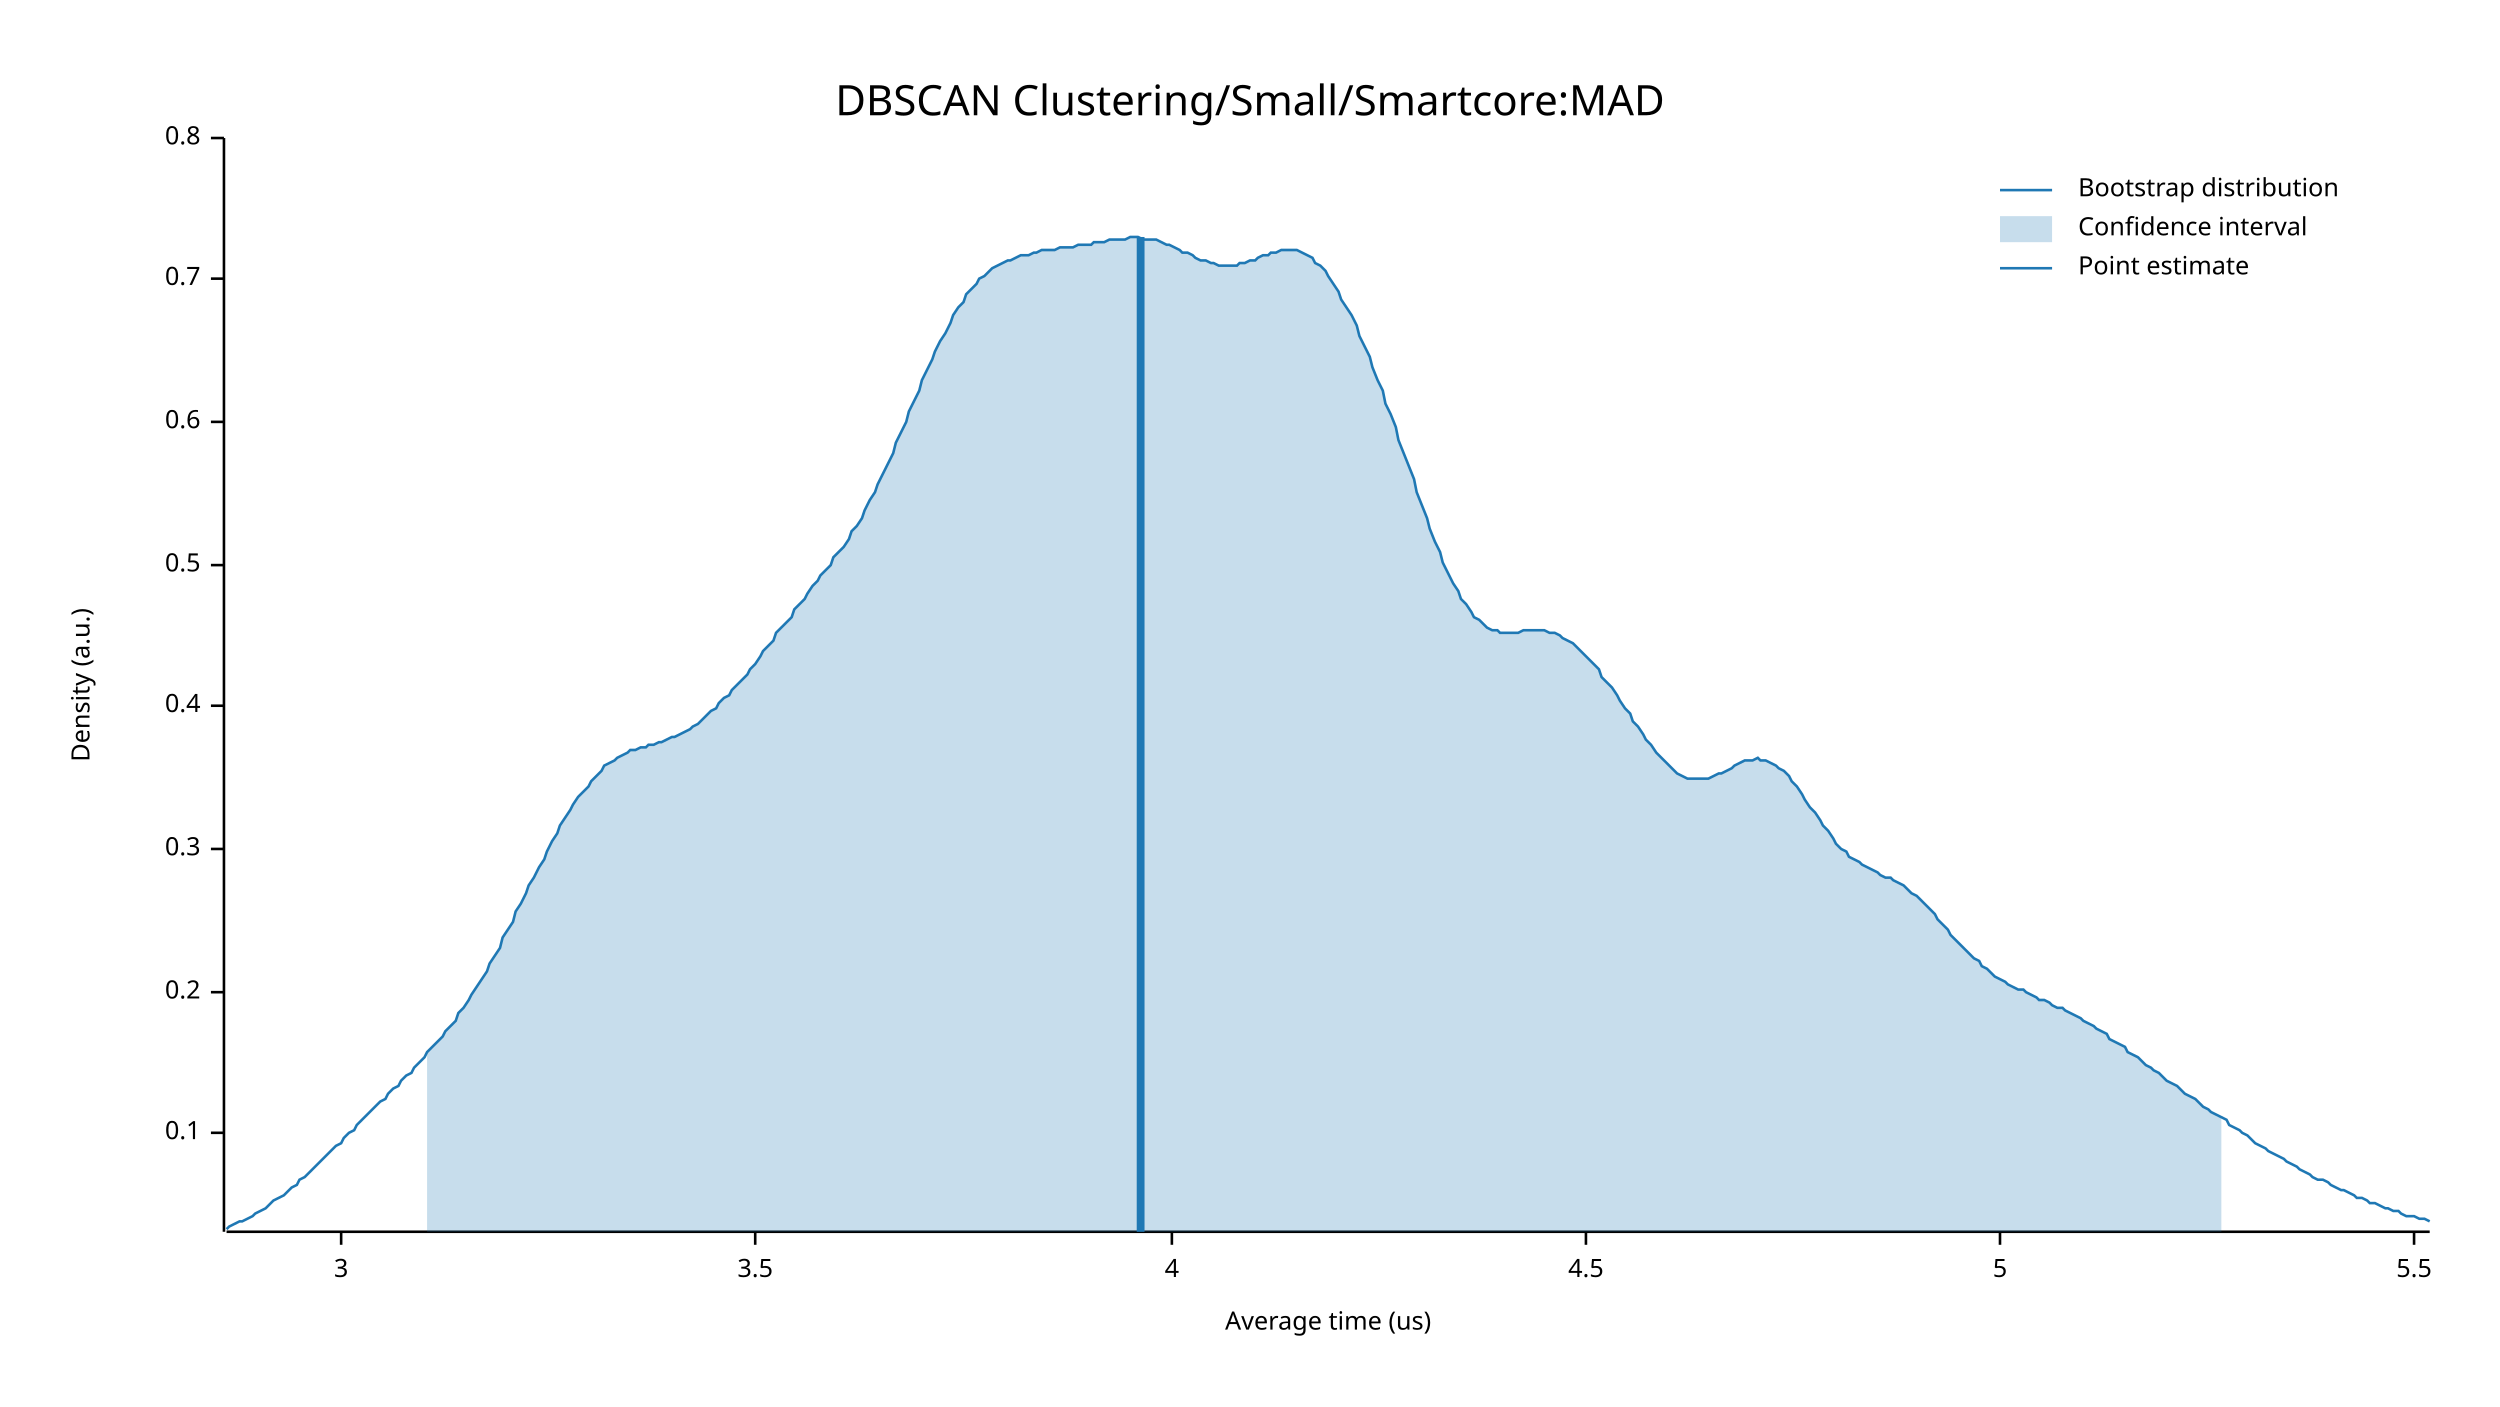
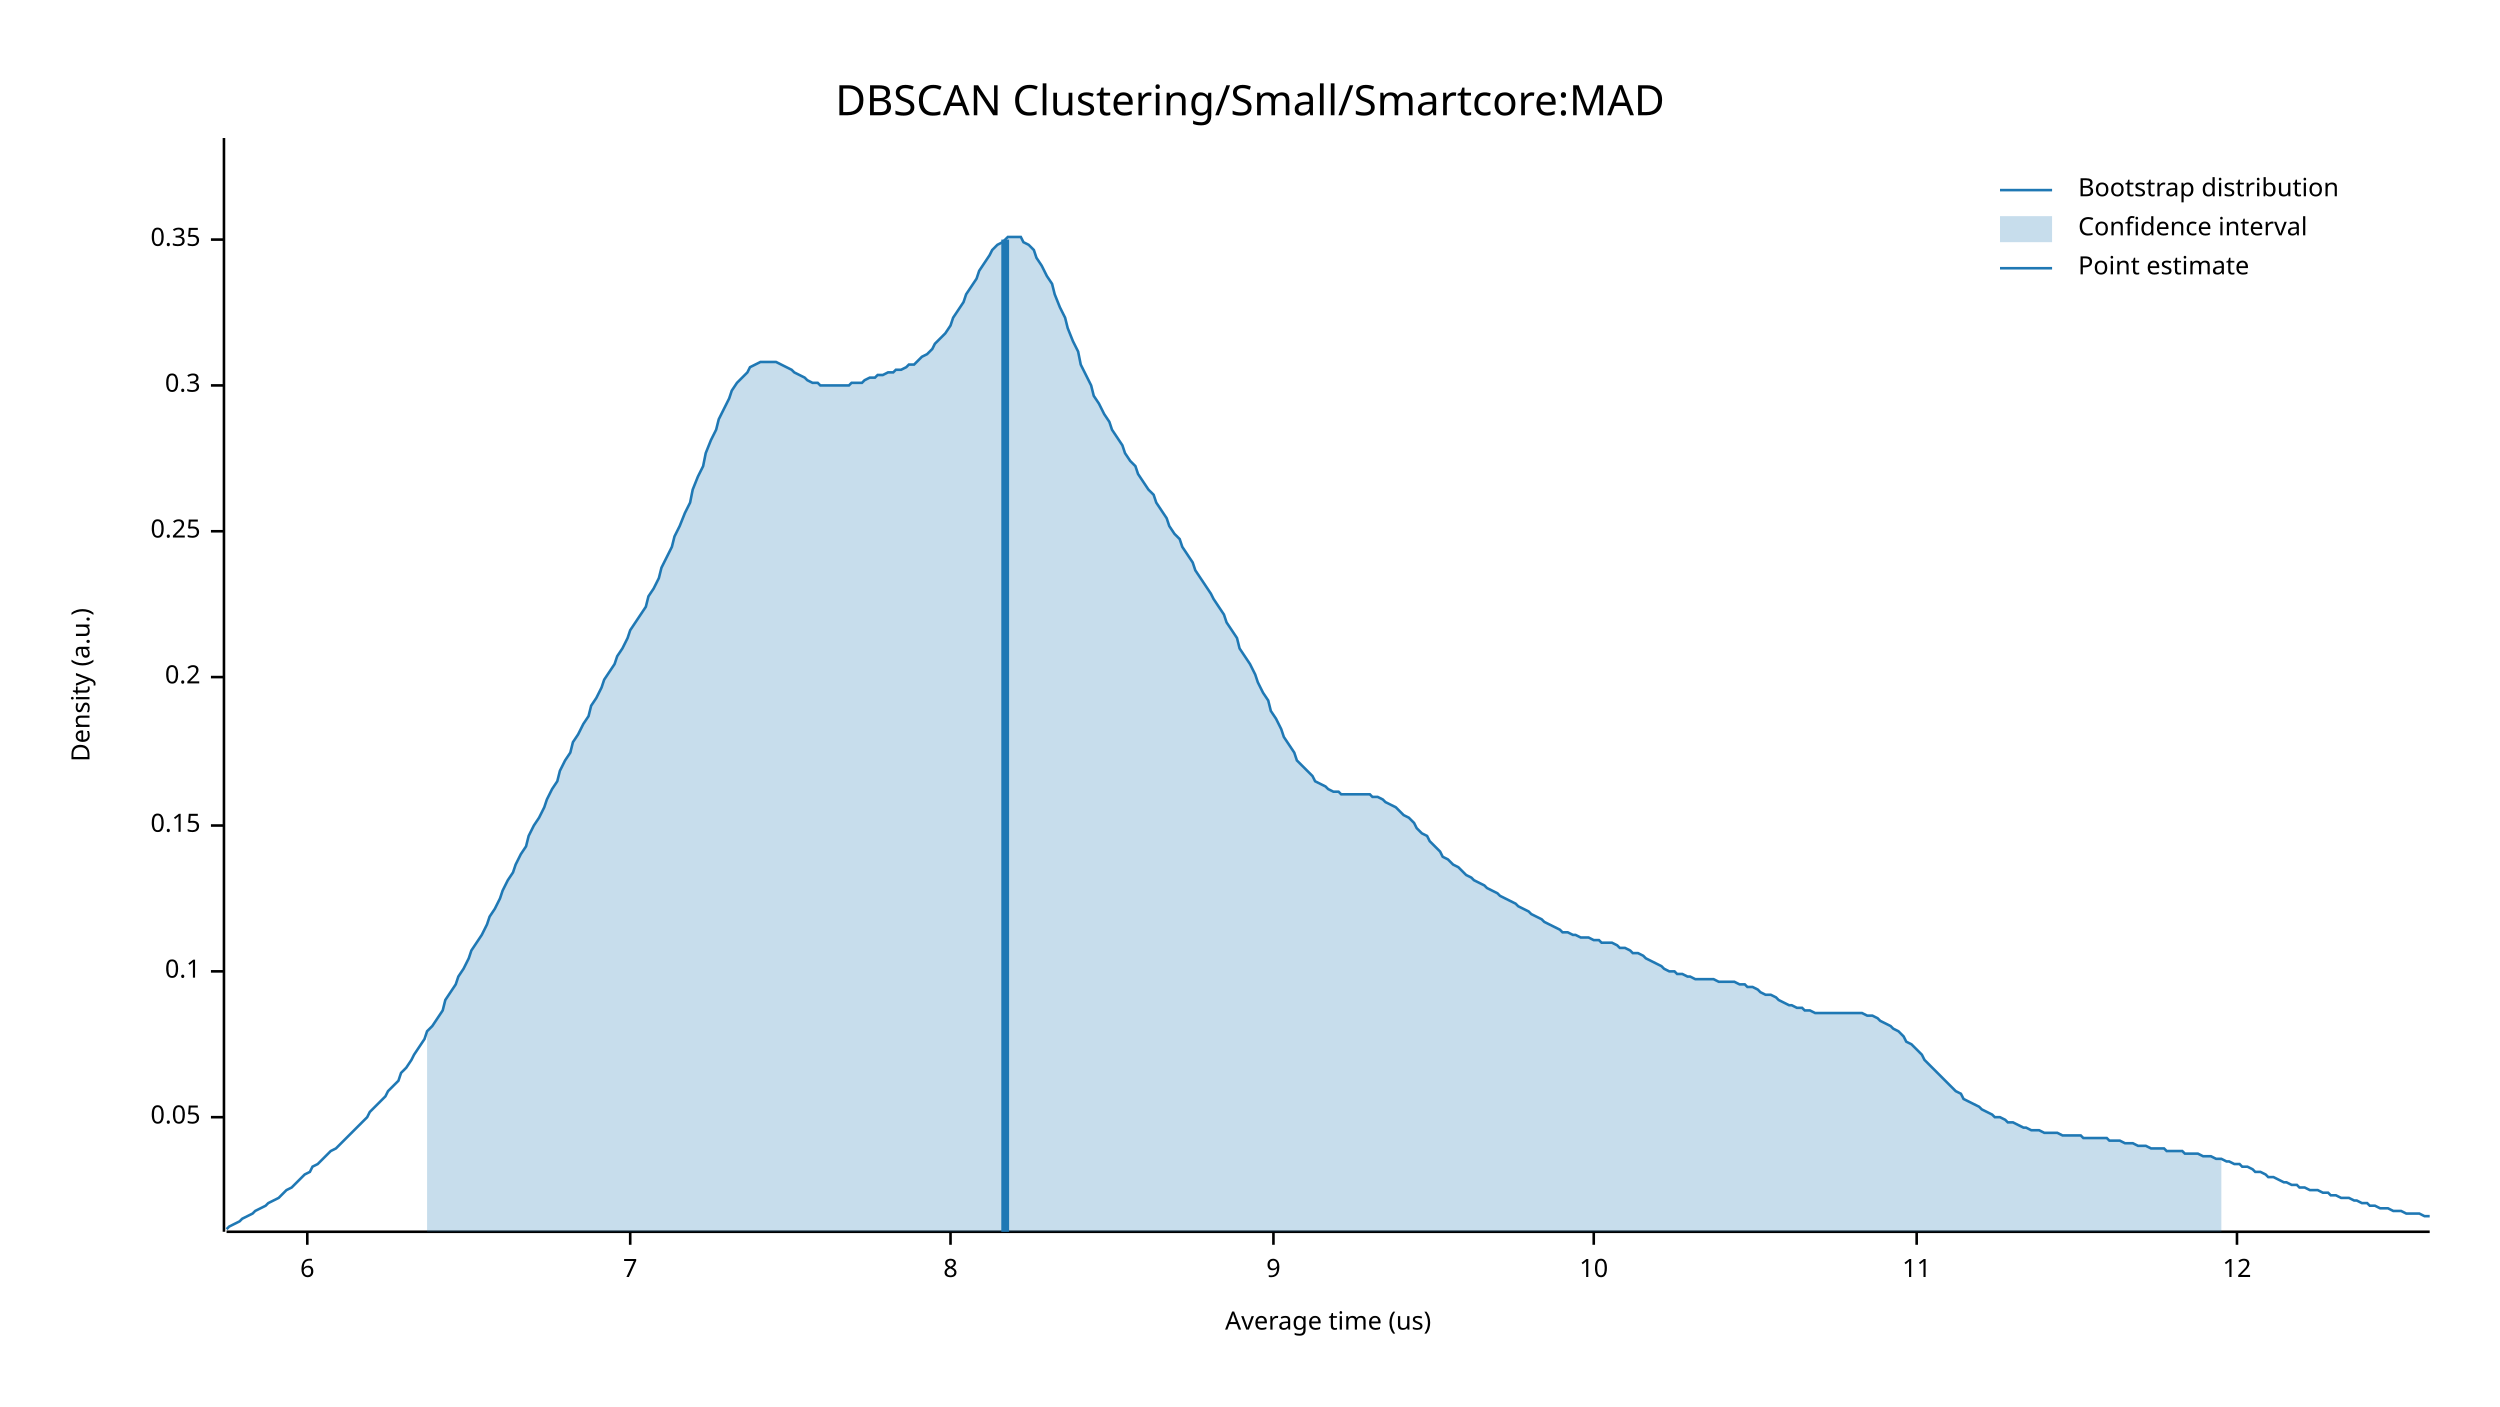
<svg xmlns="http://www.w3.org/2000/svg" width="960" height="540" viewBox="0 0 960 540">
  <text x="480" y="32" dy="0.76em" text-anchor="middle" font-family="sans-serif" font-size="16.129" opacity="1" fill="#000000">
DBSCAN Clustering/Small/Smartcore:MAD
</text>
  <text x="27" y="263" dy="0.76em" text-anchor="middle" font-family="sans-serif" font-size="9.677" opacity="1" fill="#000000" transform="rotate(270, 27, 263)">
Density (a.u.)
</text>
  <text x="510" y="513" dy="-0.5ex" text-anchor="middle" font-family="sans-serif" font-size="9.677" opacity="1" fill="#000000">
Average time (us)
</text>
  <polyline fill="none" opacity="1" stroke="#000000" stroke-width="1" points="86,53 86,473 " />
-   <text x="77" y="435" dy="0.5ex" text-anchor="end" font-family="sans-serif" font-size="9.677" opacity="1" fill="#000000">
+   <text x="77" y="429" dy="0.5ex" text-anchor="end" font-family="sans-serif" font-size="9.677" opacity="1" fill="#000000">
+ 0.05
+ </text>
+   <polyline fill="none" opacity="1" stroke="#000000" stroke-width="1" points="81,429 86,429 " />
+   <text x="77" y="373" dy="0.5ex" text-anchor="end" font-family="sans-serif" font-size="9.677" opacity="1" fill="#000000">
0.1
</text>
-   <polyline fill="none" opacity="1" stroke="#000000" stroke-width="1" points="81,435 86,435 " />
-   <text x="77" y="381" dy="0.5ex" text-anchor="end" font-family="sans-serif" font-size="9.677" opacity="1" fill="#000000">
+   <polyline fill="none" opacity="1" stroke="#000000" stroke-width="1" points="81,373 86,373 " />
+   <text x="77" y="317" dy="0.5ex" text-anchor="end" font-family="sans-serif" font-size="9.677" opacity="1" fill="#000000">
+ 0.15
+ </text>
+   <polyline fill="none" opacity="1" stroke="#000000" stroke-width="1" points="81,317 86,317 " />
+   <text x="77" y="260" dy="0.5ex" text-anchor="end" font-family="sans-serif" font-size="9.677" opacity="1" fill="#000000">
0.2
</text>
-   <polyline fill="none" opacity="1" stroke="#000000" stroke-width="1" points="81,381 86,381 " />
-   <text x="77" y="326" dy="0.5ex" text-anchor="end" font-family="sans-serif" font-size="9.677" opacity="1" fill="#000000">
+   <polyline fill="none" opacity="1" stroke="#000000" stroke-width="1" points="81,260 86,260 " />
+   <text x="77" y="204" dy="0.5ex" text-anchor="end" font-family="sans-serif" font-size="9.677" opacity="1" fill="#000000">
+ 0.25
+ </text>
+   <polyline fill="none" opacity="1" stroke="#000000" stroke-width="1" points="81,204 86,204 " />
+   <text x="77" y="148" dy="0.5ex" text-anchor="end" font-family="sans-serif" font-size="9.677" opacity="1" fill="#000000">
0.3
</text>
-   <polyline fill="none" opacity="1" stroke="#000000" stroke-width="1" points="81,326 86,326 " />
-   <text x="77" y="271" dy="0.5ex" text-anchor="end" font-family="sans-serif" font-size="9.677" opacity="1" fill="#000000">
- 0.4
+   <polyline fill="none" opacity="1" stroke="#000000" stroke-width="1" points="81,148 86,148 " />
+   <text x="77" y="92" dy="0.5ex" text-anchor="end" font-family="sans-serif" font-size="9.677" opacity="1" fill="#000000">
+ 0.35
</text>
-   <polyline fill="none" opacity="1" stroke="#000000" stroke-width="1" points="81,271 86,271 " />
-   <text x="77" y="217" dy="0.5ex" text-anchor="end" font-family="sans-serif" font-size="9.677" opacity="1" fill="#000000">
- 0.5
+   <polyline fill="none" opacity="1" stroke="#000000" stroke-width="1" points="81,92 86,92 " />
+   <polyline fill="none" opacity="1" stroke="#000000" stroke-width="1" points="87,473 933,473 " />
+   <text x="118" y="483" dy="0.76em" text-anchor="middle" font-family="sans-serif" font-size="9.677" opacity="1" fill="#000000">
+ 6
</text>
-   <polyline fill="none" opacity="1" stroke="#000000" stroke-width="1" points="81,217 86,217 " />
-   <text x="77" y="162" dy="0.5ex" text-anchor="end" font-family="sans-serif" font-size="9.677" opacity="1" fill="#000000">
- 0.6
+   <polyline fill="none" opacity="1" stroke="#000000" stroke-width="1" points="118,473 118,478 " />
+   <text x="242" y="483" dy="0.76em" text-anchor="middle" font-family="sans-serif" font-size="9.677" opacity="1" fill="#000000">
+ 7
</text>
-   <polyline fill="none" opacity="1" stroke="#000000" stroke-width="1" points="81,162 86,162 " />
-   <text x="77" y="107" dy="0.5ex" text-anchor="end" font-family="sans-serif" font-size="9.677" opacity="1" fill="#000000">
- 0.7
+   <polyline fill="none" opacity="1" stroke="#000000" stroke-width="1" points="242,473 242,478 " />
+   <text x="365" y="483" dy="0.76em" text-anchor="middle" font-family="sans-serif" font-size="9.677" opacity="1" fill="#000000">
+ 8
</text>
-   <polyline fill="none" opacity="1" stroke="#000000" stroke-width="1" points="81,107 86,107 " />
-   <text x="77" y="53" dy="0.5ex" text-anchor="end" font-family="sans-serif" font-size="9.677" opacity="1" fill="#000000">
- 0.8
+   <polyline fill="none" opacity="1" stroke="#000000" stroke-width="1" points="365,473 365,478 " />
+   <text x="489" y="483" dy="0.76em" text-anchor="middle" font-family="sans-serif" font-size="9.677" opacity="1" fill="#000000">
+ 9
</text>
-   <polyline fill="none" opacity="1" stroke="#000000" stroke-width="1" points="81,53 86,53 " />
-   <polyline fill="none" opacity="1" stroke="#000000" stroke-width="1" points="87,473 933,473 " />
-   <text x="131" y="483" dy="0.76em" text-anchor="middle" font-family="sans-serif" font-size="9.677" opacity="1" fill="#000000">
- 3
+   <polyline fill="none" opacity="1" stroke="#000000" stroke-width="1" points="489,473 489,478 " />
+   <text x="612" y="483" dy="0.76em" text-anchor="middle" font-family="sans-serif" font-size="9.677" opacity="1" fill="#000000">
+ 10
</text>
-   <polyline fill="none" opacity="1" stroke="#000000" stroke-width="1" points="131,473 131,478 " />
-   <text x="290" y="483" dy="0.76em" text-anchor="middle" font-family="sans-serif" font-size="9.677" opacity="1" fill="#000000">
- 3.5
+   <polyline fill="none" opacity="1" stroke="#000000" stroke-width="1" points="612,473 612,478 " />
+   <text x="736" y="483" dy="0.76em" text-anchor="middle" font-family="sans-serif" font-size="9.677" opacity="1" fill="#000000">
+ 11
</text>
-   <polyline fill="none" opacity="1" stroke="#000000" stroke-width="1" points="290,473 290,478 " />
-   <text x="450" y="483" dy="0.76em" text-anchor="middle" font-family="sans-serif" font-size="9.677" opacity="1" fill="#000000">
- 4
+   <polyline fill="none" opacity="1" stroke="#000000" stroke-width="1" points="736,473 736,478 " />
+   <text x="859" y="483" dy="0.76em" text-anchor="middle" font-family="sans-serif" font-size="9.677" opacity="1" fill="#000000">
+ 12
</text>
-   <polyline fill="none" opacity="1" stroke="#000000" stroke-width="1" points="450,473 450,478 " />
-   <text x="609" y="483" dy="0.76em" text-anchor="middle" font-family="sans-serif" font-size="9.677" opacity="1" fill="#000000">
- 4.5
- </text>
-   <polyline fill="none" opacity="1" stroke="#000000" stroke-width="1" points="609,473 609,478 " />
-   <text x="768" y="483" dy="0.76em" text-anchor="middle" font-family="sans-serif" font-size="9.677" opacity="1" fill="#000000">
- 5
- </text>
-   <polyline fill="none" opacity="1" stroke="#000000" stroke-width="1" points="768,473 768,478 " />
-   <text x="927" y="483" dy="0.76em" text-anchor="middle" font-family="sans-serif" font-size="9.677" opacity="1" fill="#000000">
- 5.5
- </text>
-   <polyline fill="none" opacity="1" stroke="#000000" stroke-width="1" points="927,473 927,478 " />
-   <polyline fill="none" opacity="1" stroke="#1F78B4" stroke-width="1" points="87,472 88,471 90,470 92,469 93,469 95,468 97,467 98,466 100,465 102,464 103,463 105,461 107,460 109,459 110,458 112,456 114,455 115,453 117,452 119,450 120,449 122,447 124,445 125,444 127,442 129,440 131,439 132,437 134,435 136,434 137,432 139,430 141,428 142,427 144,425 146,423 148,422 149,420 151,418 153,417 154,415 156,413 158,412 159,410 161,408 163,406 164,404 166,402 168,400 170,398 171,396 173,394 175,392 176,389 178,387 180,384 181,382 183,379 185,376 187,373 188,370 190,367 192,364 193,360 195,357 197,354 198,350 200,347 202,343 203,340 205,337 207,333 209,330 210,327 212,323 214,320 215,317 217,314 219,311 220,309 222,306 224,304 226,302 227,300 229,298 231,296 232,294 234,293 236,292 237,291 239,290 241,289 242,288 244,288 246,287 248,287 249,286 251,286 253,285 254,285 256,284 258,283 259,283 261,282 263,281 265,280 266,279 268,278 270,276 271,275 273,273 275,272 276,270 278,268 280,267 281,265 283,263 285,261 287,259 288,257 290,255 292,252 293,250 295,248 297,246 298,243 300,241 302,239 304,237 305,234 307,232 309,230 310,228 312,225 314,223 315,221 317,219 319,217 320,214 322,212 324,210 326,207 327,204 329,202 331,199 332,196 334,192 336,189 337,186 339,182 341,178 343,174 344,170 346,166 348,162 349,158 351,154 353,150 354,146 356,142 358,138 359,135 361,131 363,128 365,124 366,121 368,118 370,116 371,113 373,111 375,109 376,107 378,106 380,104 381,103 383,102 385,101 387,100 388,100 390,99 392,98 393,98 395,98 397,97 398,97 400,96 402,96 404,96 405,96 407,95 409,95 410,95 412,95 414,94 415,94 417,94 419,94 420,93 422,93 424,93 426,92 427,92 429,92 431,92 432,92 434,91 436,91 437,91 439,92 441,92 443,92 444,92 446,93 448,94 449,94 451,95 453,96 454,97 456,97 458,98 459,99 461,100 463,100 465,101 466,101 468,102 470,102 471,102 473,102 475,102 476,101 478,101 480,100 482,100 483,99 485,98 487,98 488,97 490,97 492,96 493,96 495,96 497,96 498,96 500,97 502,98 504,99 505,101 507,102 509,104 510,106 512,109 514,112 515,115 517,118 519,121 521,125 522,129 524,133 526,137 527,141 529,146 531,150 532,155 534,159 536,164 537,169 539,174 541,179 543,184 544,189 546,194 548,199 549,203 551,208 553,212 554,216 556,220 558,224 560,227 561,230 563,232 565,235 566,237 568,238 570,240 571,241 573,242 575,242 576,243 578,243 580,243 582,243 583,243 585,242 587,242 588,242 590,242 592,242 593,242 595,243 597,243 599,244 600,245 602,246 604,247 605,248 607,250 609,252 610,253 612,255 614,257 615,260 617,262 619,264 621,267 622,269 624,272 626,274 627,277 629,279 631,282 632,284 634,286 636,289 638,291 639,292 641,294 643,296 644,297 646,298 648,299 649,299 651,299 653,299 654,299 656,299 658,298 660,297 661,297 663,296 665,295 666,294 668,293 670,292 671,292 673,292 675,291 676,292 678,292 680,293 682,294 683,295 685,296 687,298 688,300 690,302 692,305 693,307 695,310 697,312 699,315 700,317 702,319 704,322 705,324 707,326 709,327 710,329 712,330 714,331 715,332 717,333 719,334 721,335 722,336 724,337 726,337 727,338 729,339 731,340 732,341 734,343 736,344 738,346 739,347 741,349 743,351 744,353 746,355 748,357 749,359 751,361 753,363 754,364 756,366 758,368 760,369 761,371 763,372 765,374 766,375 768,376 770,377 771,378 773,379 775,380 777,380 778,381 780,382 782,383 783,384 785,384 787,385 788,386 790,387 792,387 793,388 795,389 797,390 799,391 800,392 802,393 804,394 805,395 807,396 809,397 810,399 812,400 814,401 816,402 817,404 819,405 821,406 822,407 824,409 826,410 827,411 829,412 831,414 832,415 834,416 836,417 838,419 839,420 841,421 843,422 844,423 846,425 848,426 849,427 851,428 853,429 855,430 856,432 858,433 860,434 861,435 863,436 865,438 866,439 868,440 870,441 871,442 873,443 875,444 877,445 878,446 880,447 882,448 883,449 885,450 887,451 888,452 890,453 892,453 894,454 895,455 897,456 899,457 900,457 902,458 904,459 905,460 907,460 909,461 910,462 912,462 914,463 916,464 917,464 919,465 921,465 922,466 924,467 926,467 927,467 929,468 931,468 933,469 " />
-   <polygon opacity="0.25" fill="#1F78B4" points="164,404 166,402 168,400 170,398 171,396 173,394 175,392 176,389 178,387 180,384 181,382 183,379 185,376 187,373 188,370 190,367 192,364 193,360 195,357 197,354 198,350 200,347 202,343 203,340 205,337 207,333 209,330 210,327 212,323 214,320 215,317 217,314 219,311 220,309 222,306 224,304 226,302 227,300 229,298 231,296 232,294 234,293 236,292 237,291 239,290 241,289 242,288 244,288 246,287 248,287 249,286 251,286 253,285 254,285 256,284 258,283 259,283 261,282 263,281 265,280 266,279 268,278 270,276 271,275 273,273 275,272 276,270 278,268 280,267 281,265 283,263 285,261 287,259 288,257 290,255 292,252 293,250 295,248 297,246 298,243 300,241 302,239 304,237 305,234 307,232 309,230 310,228 312,225 314,223 315,221 317,219 319,217 320,214 322,212 324,210 326,207 327,204 329,202 331,199 332,196 334,192 336,189 337,186 339,182 341,178 343,174 344,170 346,166 348,162 349,158 351,154 353,150 354,146 356,142 358,138 359,135 361,131 363,128 365,124 366,121 368,118 370,116 371,113 373,111 375,109 376,107 378,106 380,104 381,103 383,102 385,101 387,100 388,100 390,99 392,98 393,98 395,98 397,97 398,97 400,96 402,96 404,96 405,96 407,95 409,95 410,95 412,95 414,94 415,94 417,94 419,94 420,93 422,93 424,93 426,92 427,92 429,92 431,92 432,92 434,91 436,91 437,91 439,92 441,92 443,92 444,92 446,93 448,94 449,94 451,95 453,96 454,97 456,97 458,98 459,99 461,100 463,100 465,101 466,101 468,102 470,102 471,102 473,102 475,102 476,101 478,101 480,100 482,100 483,99 485,98 487,98 488,97 490,97 492,96 493,96 495,96 497,96 498,96 500,97 502,98 504,99 505,101 507,102 509,104 510,106 512,109 514,112 515,115 517,118 519,121 521,125 522,129 524,133 526,137 527,141 529,146 531,150 532,155 534,159 536,164 537,169 539,174 541,179 543,184 544,189 546,194 548,199 549,203 551,208 553,212 554,216 556,220 558,224 560,227 561,230 563,232 565,235 566,237 568,238 570,240 571,241 573,242 575,242 576,243 578,243 580,243 582,243 583,243 585,242 587,242 588,242 590,242 592,242 593,242 595,243 597,243 599,244 600,245 602,246 604,247 605,248 607,250 609,252 610,253 612,255 614,257 615,260 617,262 619,264 621,267 622,269 624,272 626,274 627,277 629,279 631,282 632,284 634,286 636,289 638,291 639,292 641,294 643,296 644,297 646,298 648,299 649,299 651,299 653,299 654,299 656,299 658,298 660,297 661,297 663,296 665,295 666,294 668,293 670,292 671,292 673,292 675,291 676,292 678,292 680,293 682,294 683,295 685,296 687,298 688,300 690,302 692,305 693,307 695,310 697,312 699,315 700,317 702,319 704,322 705,324 707,326 709,327 710,329 712,330 714,331 715,332 717,333 719,334 721,335 722,336 724,337 726,337 727,338 729,339 731,340 732,341 734,343 736,344 738,346 739,347 741,349 743,351 744,353 746,355 748,357 749,359 751,361 753,363 754,364 756,366 758,368 760,369 761,371 763,372 765,374 766,375 768,376 770,377 771,378 773,379 775,380 777,380 778,381 780,382 782,383 783,384 785,384 787,385 788,386 790,387 792,387 793,388 795,389 797,390 799,391 800,392 802,393 804,394 805,395 807,396 809,397 810,399 812,400 814,401 816,402 817,404 819,405 821,406 822,407 824,409 826,410 827,411 829,412 831,414 832,415 834,416 836,417 838,419 839,420 841,421 843,422 844,423 846,425 848,426 849,427 851,428 853,429 853,473 164,473 " />
-   <polyline fill="none" opacity="1" stroke="#1F78B4" stroke-width="3" points="438,473 438,91 " />
+   <polyline fill="none" opacity="1" stroke="#000000" stroke-width="1" points="859,473 859,478 " />
+   <polyline fill="none" opacity="1" stroke="#1F78B4" stroke-width="1" points="87,472 88,471 90,470 92,469 93,468 95,467 97,466 98,465 100,464 102,463 103,462 105,461 107,460 109,458 110,457 112,456 114,454 115,453 117,451 119,450 120,448 122,447 124,445 125,444 127,442 129,441 131,439 132,438 134,436 136,434 137,433 139,431 141,429 142,427 144,425 146,423 148,421 149,419 151,417 153,415 154,412 156,410 158,407 159,405 161,402 163,399 164,396 166,394 168,391 170,388 171,384 173,381 175,378 176,375 178,372 180,368 181,365 183,362 185,359 187,355 188,352 190,349 192,345 193,342 195,338 197,335 198,332 200,328 202,325 203,321 205,317 207,314 209,310 210,307 212,303 214,300 215,296 217,292 219,289 220,285 222,282 224,278 226,275 227,271 229,268 231,264 232,261 234,258 236,255 237,252 239,249 241,245 242,242 244,239 246,236 248,233 249,229 251,226 253,222 254,218 256,214 258,210 259,206 261,202 263,197 265,193 266,188 268,183 270,179 271,174 273,169 275,165 276,161 278,157 280,153 281,150 283,147 285,145 287,143 288,141 290,140 292,139 293,139 295,139 297,139 298,139 300,140 302,141 304,142 305,143 307,144 309,145 310,146 312,147 314,147 315,148 317,148 319,148 320,148 322,148 324,148 326,148 327,147 329,147 331,147 332,146 334,145 336,145 337,144 339,144 341,143 343,143 344,142 346,142 348,141 349,140 351,140 353,138 354,137 356,136 358,134 359,132 361,130 363,128 365,125 366,122 368,119 370,116 371,113 373,110 375,107 376,104 378,101 380,98 381,96 383,94 385,93 387,91 388,91 390,91 392,91 393,93 395,94 397,96 398,99 400,102 402,106 404,109 405,113 407,118 409,122 410,126 412,131 414,135 415,140 417,144 419,148 420,152 422,155 424,159 426,162 427,165 429,168 431,171 432,174 434,177 436,179 437,182 439,185 441,188 443,190 444,193 446,196 448,199 449,202 451,205 453,207 454,210 456,213 458,216 459,219 461,222 463,225 465,228 466,230 468,233 470,236 471,239 473,242 475,245 476,249 478,252 480,255 482,259 483,262 485,266 487,269 488,273 490,276 492,280 493,283 495,286 497,289 498,292 500,294 502,296 504,298 505,300 507,301 509,302 510,303 512,304 514,304 515,305 517,305 519,305 521,305 522,305 524,305 526,305 527,306 529,306 531,307 532,308 534,309 536,310 537,311 539,313 541,314 543,316 544,318 546,320 548,321 549,323 551,325 553,327 554,329 556,330 558,332 560,333 561,334 563,336 565,337 566,338 568,339 570,340 571,341 573,342 575,343 576,344 578,345 580,346 582,347 583,348 585,349 587,350 588,351 590,352 592,353 593,354 595,355 597,356 599,357 600,358 602,358 604,359 605,359 607,360 609,360 610,360 612,361 614,361 615,362 617,362 619,362 621,363 622,364 624,364 626,365 627,366 629,366 631,367 632,368 634,369 636,370 638,371 639,372 641,373 643,373 644,374 646,374 648,375 649,375 651,376 653,376 654,376 656,376 658,376 660,377 661,377 663,377 665,377 666,377 668,378 670,378 671,379 673,379 675,380 676,381 678,382 680,382 682,383 683,384 685,385 687,386 688,386 690,387 692,387 693,388 695,388 697,389 699,389 700,389 702,389 704,389 705,389 707,389 709,389 710,389 712,389 714,389 715,389 717,390 719,390 721,391 722,392 724,393 726,394 727,395 729,396 731,398 732,400 734,401 736,403 738,405 739,407 741,409 743,411 744,412 746,414 748,416 749,417 751,419 753,420 754,422 756,423 758,424 760,425 761,426 763,427 765,428 766,429 768,429 770,430 771,431 773,431 775,432 777,433 778,433 780,434 782,434 783,434 785,435 787,435 788,435 790,435 792,436 793,436 795,436 797,436 799,436 800,437 802,437 804,437 805,437 807,437 809,437 810,438 812,438 814,438 816,439 817,439 819,439 821,440 822,440 824,440 826,441 827,441 829,441 831,441 832,442 834,442 836,442 838,442 839,443 841,443 843,443 844,443 846,444 848,444 849,444 851,445 853,445 855,446 856,446 858,447 860,447 861,448 863,448 865,449 866,450 868,450 870,451 871,452 873,452 875,453 877,454 878,454 880,455 882,455 883,456 885,456 887,457 888,457 890,457 892,458 894,458 895,459 897,459 899,460 900,460 902,460 904,461 905,461 907,462 909,462 910,463 912,463 914,464 916,464 917,464 919,465 921,465 922,465 924,466 926,466 927,466 929,466 931,467 933,467 " />
+   <polygon opacity="0.25" fill="#1F78B4" points="164,396 166,394 168,391 170,388 171,384 173,381 175,378 176,375 178,372 180,368 181,365 183,362 185,359 187,355 188,352 190,349 192,345 193,342 195,338 197,335 198,332 200,328 202,325 203,321 205,317 207,314 209,310 210,307 212,303 214,300 215,296 217,292 219,289 220,285 222,282 224,278 226,275 227,271 229,268 231,264 232,261 234,258 236,255 237,252 239,249 241,245 242,242 244,239 246,236 248,233 249,229 251,226 253,222 254,218 256,214 258,210 259,206 261,202 263,197 265,193 266,188 268,183 270,179 271,174 273,169 275,165 276,161 278,157 280,153 281,150 283,147 285,145 287,143 288,141 290,140 292,139 293,139 295,139 297,139 298,139 300,140 302,141 304,142 305,143 307,144 309,145 310,146 312,147 314,147 315,148 317,148 319,148 320,148 322,148 324,148 326,148 327,147 329,147 331,147 332,146 334,145 336,145 337,144 339,144 341,143 343,143 344,142 346,142 348,141 349,140 351,140 353,138 354,137 356,136 358,134 359,132 361,130 363,128 365,125 366,122 368,119 370,116 371,113 373,110 375,107 376,104 378,101 380,98 381,96 383,94 385,93 387,91 388,91 390,91 392,91 393,93 395,94 397,96 398,99 400,102 402,106 404,109 405,113 407,118 409,122 410,126 412,131 414,135 415,140 417,144 419,148 420,152 422,155 424,159 426,162 427,165 429,168 431,171 432,174 434,177 436,179 437,182 439,185 441,188 443,190 444,193 446,196 448,199 449,202 451,205 453,207 454,210 456,213 458,216 459,219 461,222 463,225 465,228 466,230 468,233 470,236 471,239 473,242 475,245 476,249 478,252 480,255 482,259 483,262 485,266 487,269 488,273 490,276 492,280 493,283 495,286 497,289 498,292 500,294 502,296 504,298 505,300 507,301 509,302 510,303 512,304 514,304 515,305 517,305 519,305 521,305 522,305 524,305 526,305 527,306 529,306 531,307 532,308 534,309 536,310 537,311 539,313 541,314 543,316 544,318 546,320 548,321 549,323 551,325 553,327 554,329 556,330 558,332 560,333 561,334 563,336 565,337 566,338 568,339 570,340 571,341 573,342 575,343 576,344 578,345 580,346 582,347 583,348 585,349 587,350 588,351 590,352 592,353 593,354 595,355 597,356 599,357 600,358 602,358 604,359 605,359 607,360 609,360 610,360 612,361 614,361 615,362 617,362 619,362 621,363 622,364 624,364 626,365 627,366 629,366 631,367 632,368 634,369 636,370 638,371 639,372 641,373 643,373 644,374 646,374 648,375 649,375 651,376 653,376 654,376 656,376 658,376 660,377 661,377 663,377 665,377 666,377 668,378 670,378 671,379 673,379 675,380 676,381 678,382 680,382 682,383 683,384 685,385 687,386 688,386 690,387 692,387 693,388 695,388 697,389 699,389 700,389 702,389 704,389 705,389 707,389 709,389 710,389 712,389 714,389 715,389 717,390 719,390 721,391 722,392 724,393 726,394 727,395 729,396 731,398 732,400 734,401 736,403 738,405 739,407 741,409 743,411 744,412 746,414 748,416 749,417 751,419 753,420 754,422 756,423 758,424 760,425 761,426 763,427 765,428 766,429 768,429 770,430 771,431 773,431 775,432 777,433 778,433 780,434 782,434 783,434 785,435 787,435 788,435 790,435 792,436 793,436 795,436 797,436 799,436 800,437 802,437 804,437 805,437 807,437 809,437 810,438 812,438 814,438 816,439 817,439 819,439 821,440 822,440 824,440 826,441 827,441 829,441 831,441 832,442 834,442 836,442 838,442 839,443 841,443 843,443 844,443 846,444 848,444 849,444 851,445 853,445 853,473 164,473 " />
+   <polyline fill="none" opacity="1" stroke="#1F78B4" stroke-width="3" points="386,473 386,92 " />
  <text x="798" y="68" dy="0.76em" text-anchor="start" font-family="sans-serif" font-size="9.677" opacity="1" fill="#000000">
Bootstrap distribution
</text>
  <text x="798" y="83" dy="0.76em" text-anchor="start" font-family="sans-serif" font-size="9.677" opacity="1" fill="#000000">
Confidence interval
</text>
  <text x="798" y="98" dy="0.76em" text-anchor="start" font-family="sans-serif" font-size="9.677" opacity="1" fill="#000000">
Point estimate
</text>
  <polyline fill="none" opacity="1" stroke="#1F78B4" stroke-width="1" points="768,73 788,73 " />
  <rect x="768" y="83" width="20" height="10" opacity="0.25" fill="#1F78B4" stroke="none" />
  <polyline fill="none" opacity="1" stroke="#1F78B4" stroke-width="1" points="768,103 788,103 " />
</svg>
